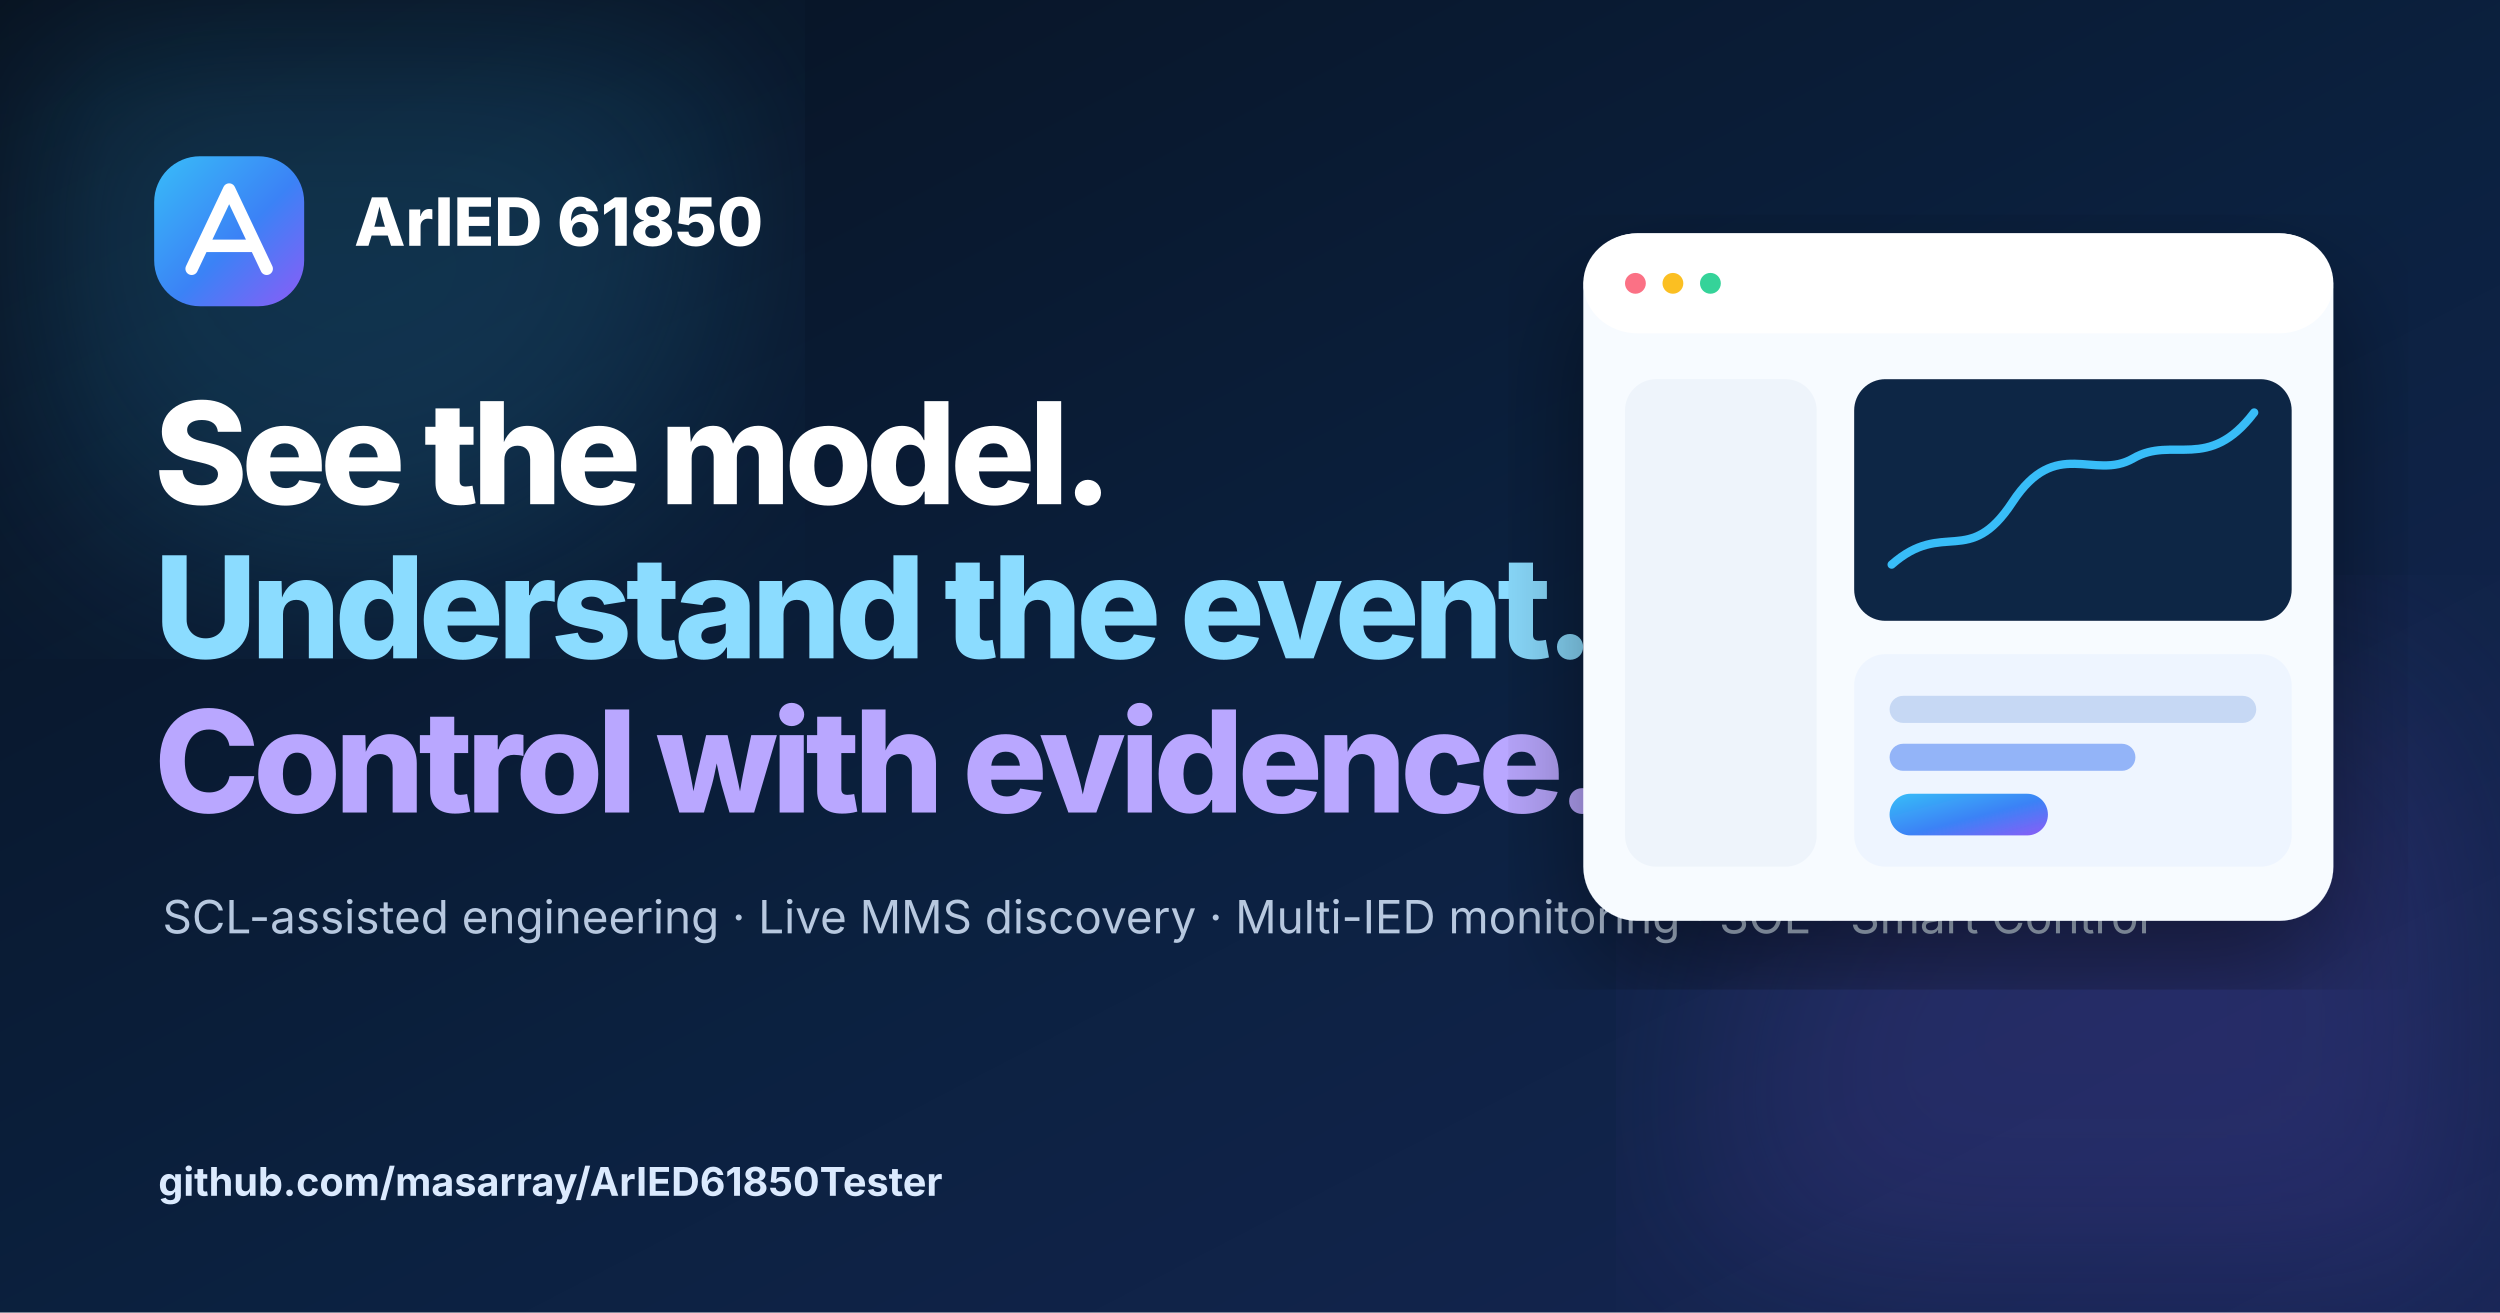
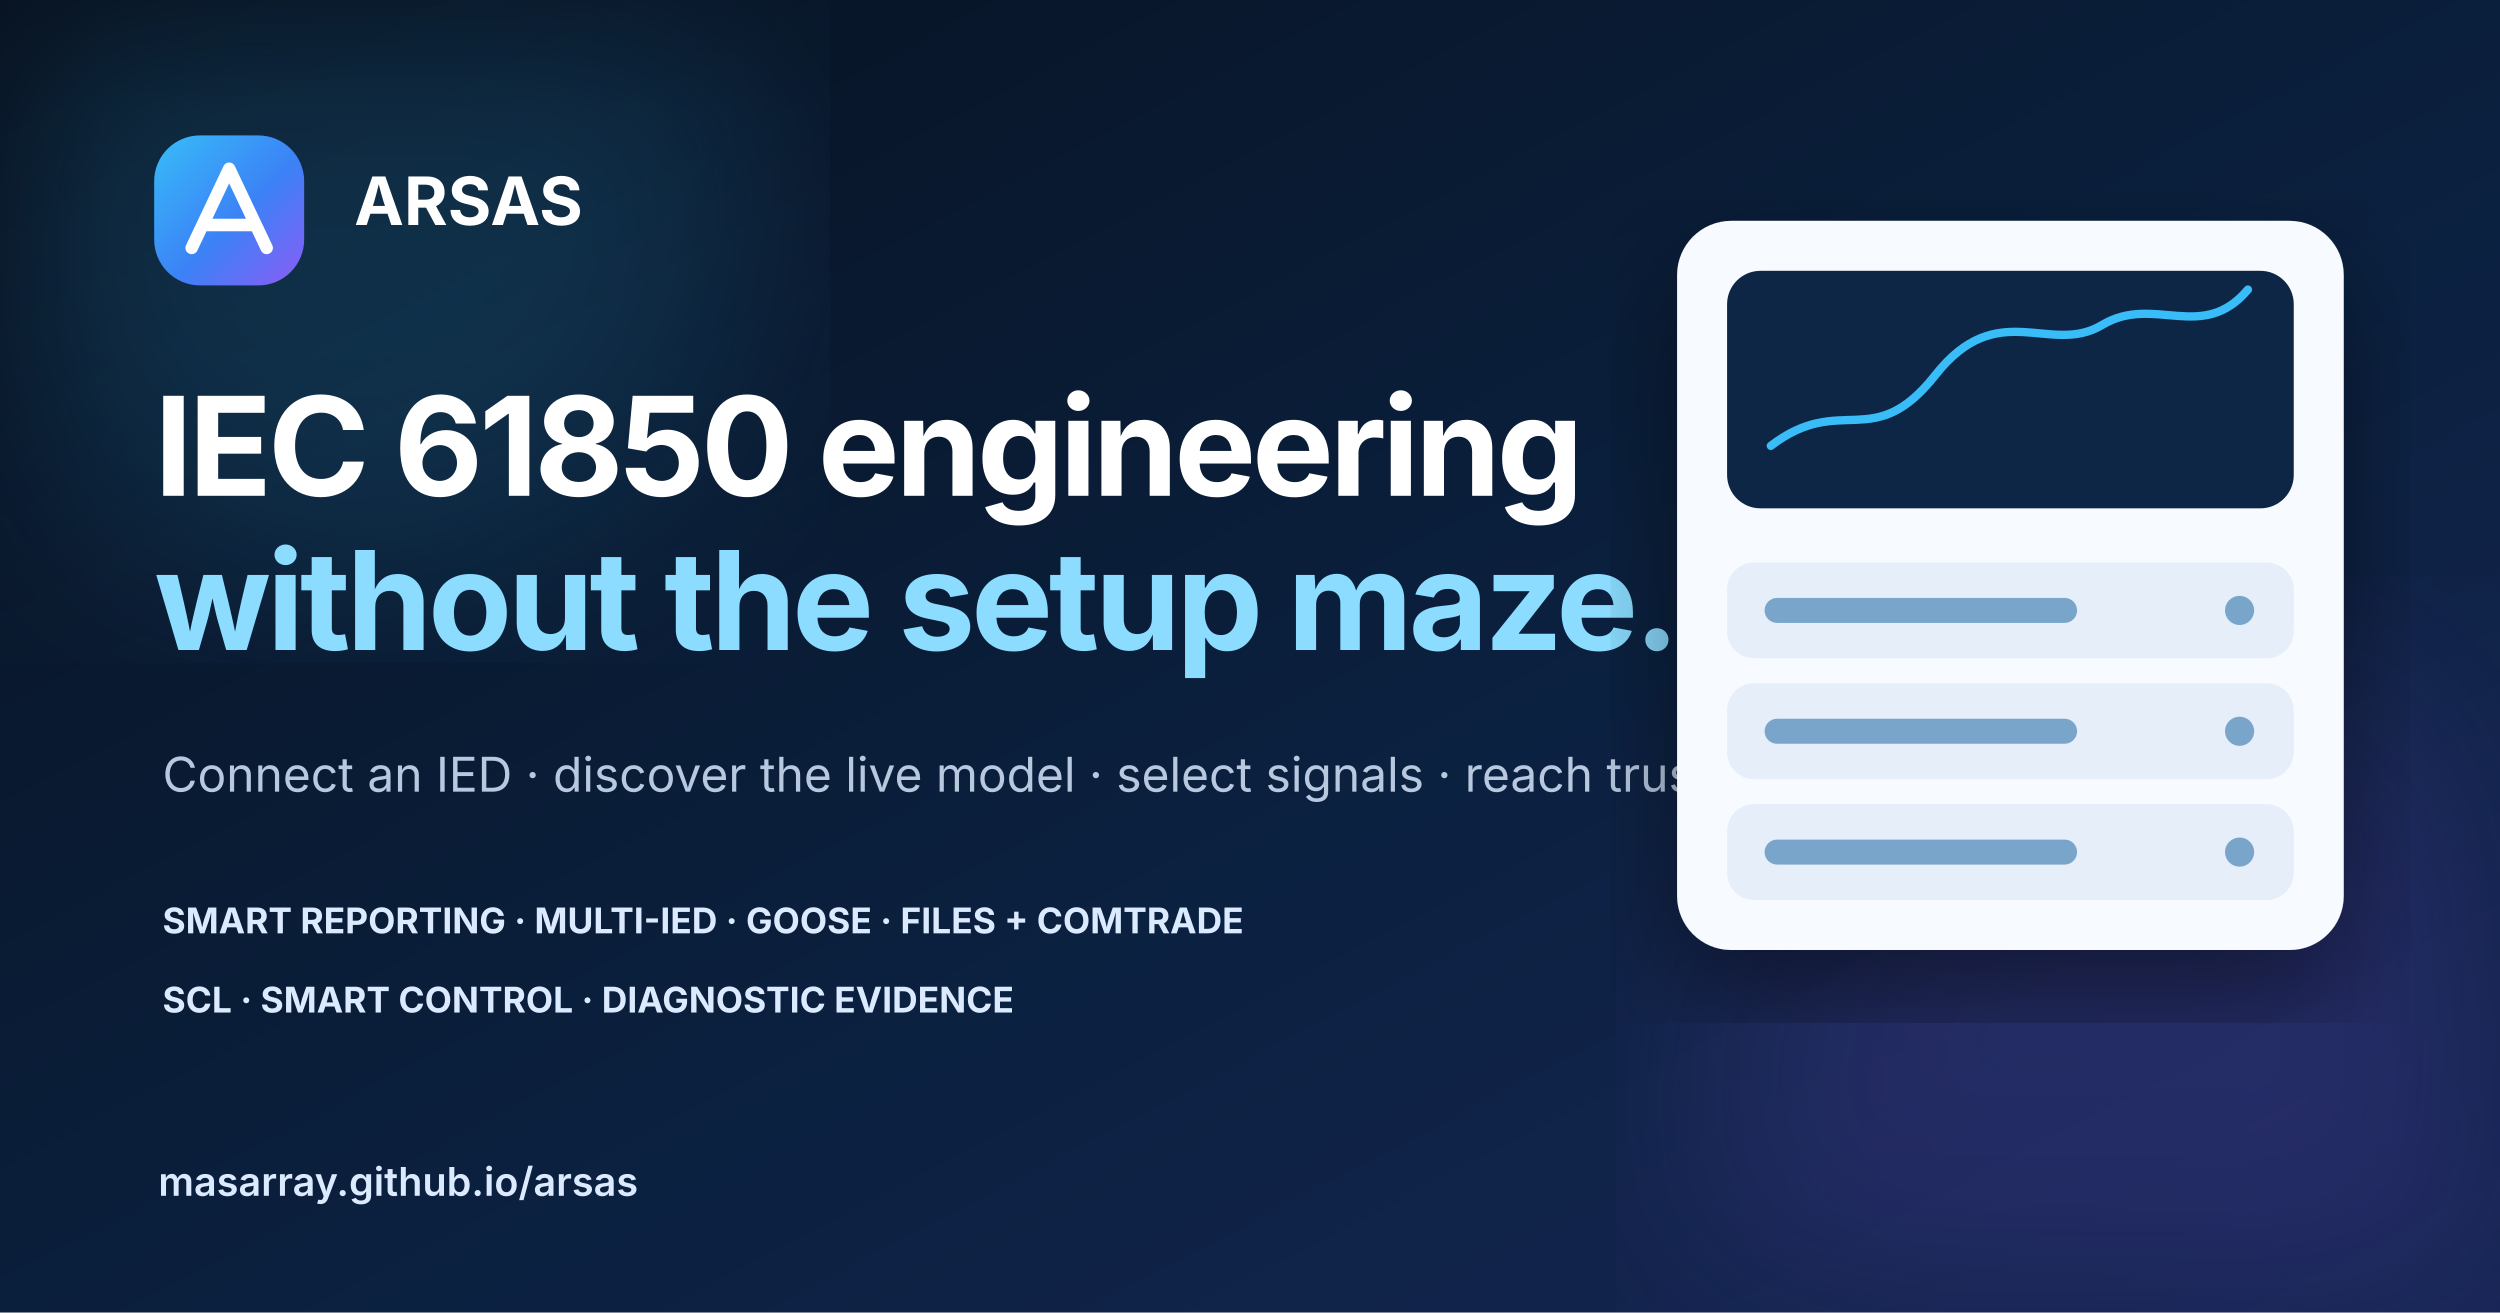
<svg xmlns="http://www.w3.org/2000/svg" width="1200" height="630" viewBox="0 0 1200 630" role="img" aria-labelledby="t d">
  <defs>
    <linearGradient id="bg" x1="0" y1="0" x2="1" y2="1">
      <stop stop-color="#07111f" />
-       <stop offset=".55" stop-color="#0b2140" />
+       <stop offset=".58" stop-color="#0b2140" />
      <stop offset="1" stop-color="#172554" />
    </linearGradient>
    <linearGradient id="g" x1="0" y1="0" x2="1" y2="1">
      <stop stop-color="#38bdf8" />
      <stop offset=".55" stop-color="#3b82f6" />
      <stop offset="1" stop-color="#8b5cf6" />
    </linearGradient>
    <filter id="blur">
      <feGaussianBlur stdDeviation="55" />
    </filter>
    <filter id="shadow">
      <feDropShadow dx="0" dy="24" stdDeviation="28" flood-color="#000" flood-opacity=".45" />
    </filter>
  </defs>
  <rect width="1200" height="630" fill="url(#bg)" />
-   <circle cx="170" cy="100" r="180" fill="#38bdf8" opacity=".17" filter="url(#blur)" />
-   <circle cx="1040" cy="540" r="220" fill="#8b5cf6" opacity=".16" filter="url(#blur)" />
-   <g transform="translate(74 75)">
+   <circle cx="170" cy="90" r="190" fill="#38bdf8" opacity=".15" filter="url(#blur)" />
+   <circle cx="1040" cy="540" r="220" fill="#8b5cf6" opacity=".15" filter="url(#blur)" />
+   <g transform="translate(74 65)">
    <rect width="72" height="72" rx="22" fill="url(#g)" />
    <path d="M18 54 36 16l18 38M24 43h24" fill="none" stroke="#fff" stroke-width="6" stroke-linecap="round" stroke-linejoin="round" />
  </g>
-   <text x="170" y="118" font-family="Inter,Segoe UI,Arial,sans-serif" font-size="32" font-weight="780" fill="#fff">ArIED 61850</text>
-   <text x="74" y="242" font-family="Inter,Segoe UI,Arial,sans-serif" font-size="68" font-weight="820" letter-spacing="-3" fill="#fff">See the model.</text>
-   <text x="74" y="316" font-family="Inter,Segoe UI,Arial,sans-serif" font-size="68" font-weight="820" letter-spacing="-3" fill="#8bdcff">Understand the event.</text>
-   <text x="74" y="390" font-family="Inter,Segoe UI,Arial,sans-serif" font-size="68" font-weight="820" letter-spacing="-3" fill="#b9a7ff">Control with evidence.</text>
-   <text x="78" y="448" font-family="Inter,Segoe UI,Arial,sans-serif" font-size="22" fill="#b7c8df">SCL-assisted engineering · Live MMS discovery · Multi-IED monitoring · SOE · Smart Control</text>
-   <g transform="translate(760 112)" filter="url(#shadow)">
-     <rect width="360" height="330" rx="26" fill="#f7fbff" />
-     <rect width="360" height="48" rx="26" fill="#fff" />
-     <circle cx="25" cy="24" r="5" fill="#fb7185" />
-     <circle cx="43" cy="24" r="5" fill="#fbbf24" />
-     <circle cx="61" cy="24" r="5" fill="#34d399" />
-     <rect x="20" y="70" width="92" height="234" rx="15" fill="#eef4fb" />
-     <rect x="130" y="70" width="210" height="116" rx="15" fill="#0f2544" />
-     <path d="M148 159c25-22 37 2 58-30s39-10 58-21 36 7 58-22" fill="none" stroke="#38bdf8" stroke-width="4" stroke-linecap="round" />
-     <rect x="130" y="202" width="210" height="102" rx="15" fill="#eef5ff" />
-     <rect x="147" y="222" width="176" height="13" rx="6.5" fill="#c6d8f4" />
-     <rect x="147" y="245" width="118" height="13" rx="6.5" fill="#93b4f8" />
-     <rect x="147" y="269" width="76" height="20" rx="10" fill="url(#g)" />
+   <text x="170" y="108" font-family="Inter,Segoe UI,Arial,sans-serif" font-size="32" font-weight="700" fill="#fff">ARSAS</text>
+   <text x="74" y="238" font-family="Inter,Segoe UI,Arial,sans-serif" font-size="66" font-weight="720" letter-spacing="-2" fill="#fff">IEC 61850 engineering</text>
+   <text x="74" y="312" font-family="Inter,Segoe UI,Arial,sans-serif" font-size="66" font-weight="720" letter-spacing="-2" fill="#8bdcff">without the setup maze.</text>
+   <text x="78" y="380" font-family="Inter,Segoe UI,Arial,sans-serif" font-size="23" fill="#b7c8df">Connect an IED · discover the live model · select signals · reach trustworthy values</text>
+   <g font-family="Inter,Segoe UI,Arial,sans-serif" font-size="17" font-weight="650" fill="#dbeafe">
+     <text x="78" y="448">SMART REPORTING  ·  MULTI-IED  ·  GOOSE  ·  FILES + COMTRADE</text>
+     <text x="78" y="486">SCL  ·  SMART CONTROL  ·  DIAGNOSTIC EVIDENCE</text>
  </g>
-   <text x="76" y="574" font-family="Inter,Segoe UI,Arial,sans-serif" font-size="19" font-weight="650" fill="#dbeafe">github.com/masarray/ArIED61850Tester</text>
+   <g transform="translate(805 106)" filter="url(#shadow)">
+     <rect width="320" height="350" rx="26" fill="#f7fbff" />
+     <rect x="24" y="24" width="272" height="114" rx="16" fill="#0f2544" />
+     <path d="M45 108c34-26 49 4 79-34s55-9 80-24 48 9 70-17" fill="none" stroke="#38bdf8" stroke-width="4" stroke-linecap="round" />
+     <g fill="#e6eef9">
+       <rect x="24" y="164" width="272" height="46" rx="13" />
+       <rect x="24" y="222" width="272" height="46" rx="13" />
+       <rect x="24" y="280" width="272" height="46" rx="13" />
+     </g>
+     <g fill="#7aa5ca">
+       <rect x="42" y="181" width="150" height="12" rx="6" />
+       <rect x="42" y="239" width="150" height="12" rx="6" />
+       <rect x="42" y="297" width="150" height="12" rx="6" />
+       <circle cx="270" cy="187" r="7" />
+       <circle cx="270" cy="245" r="7" />
+       <circle cx="270" cy="303" r="7" />
+     </g>
+   </g>
+   <text x="76" y="574" font-family="Inter,Segoe UI,Arial,sans-serif" font-size="19" font-weight="600" fill="#dbeafe">masarray.github.io/arsas</text>
</svg>
